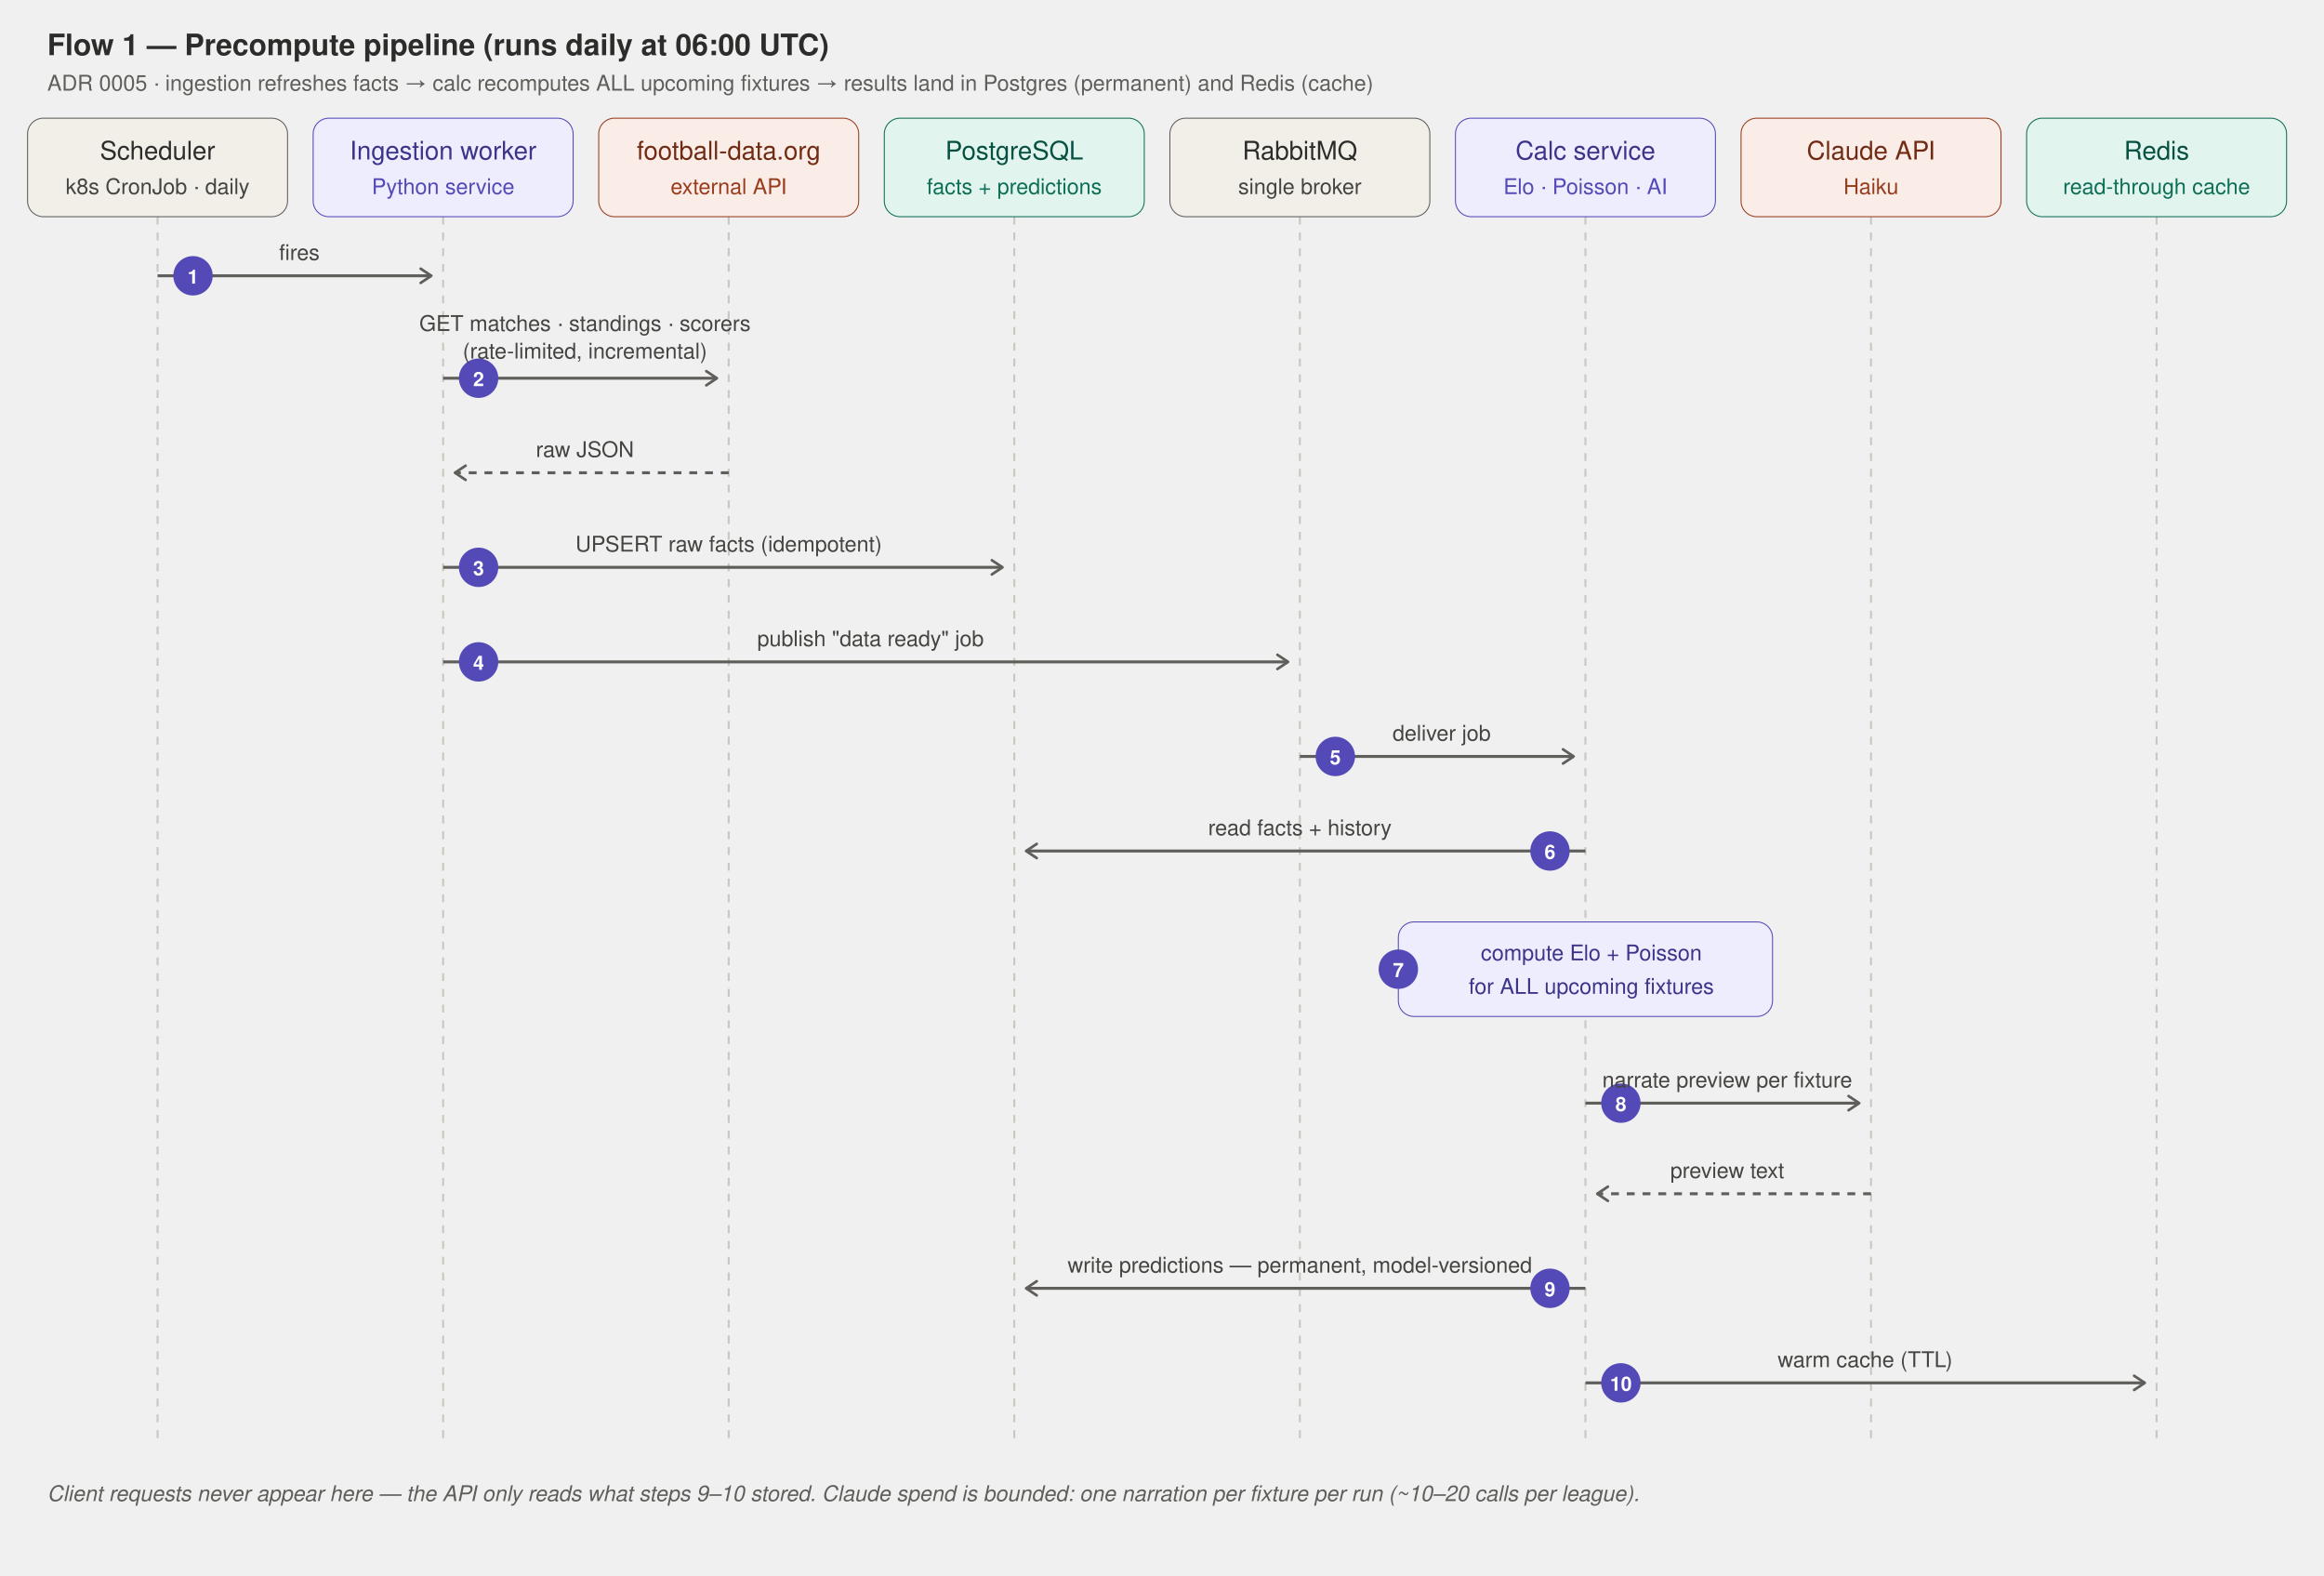
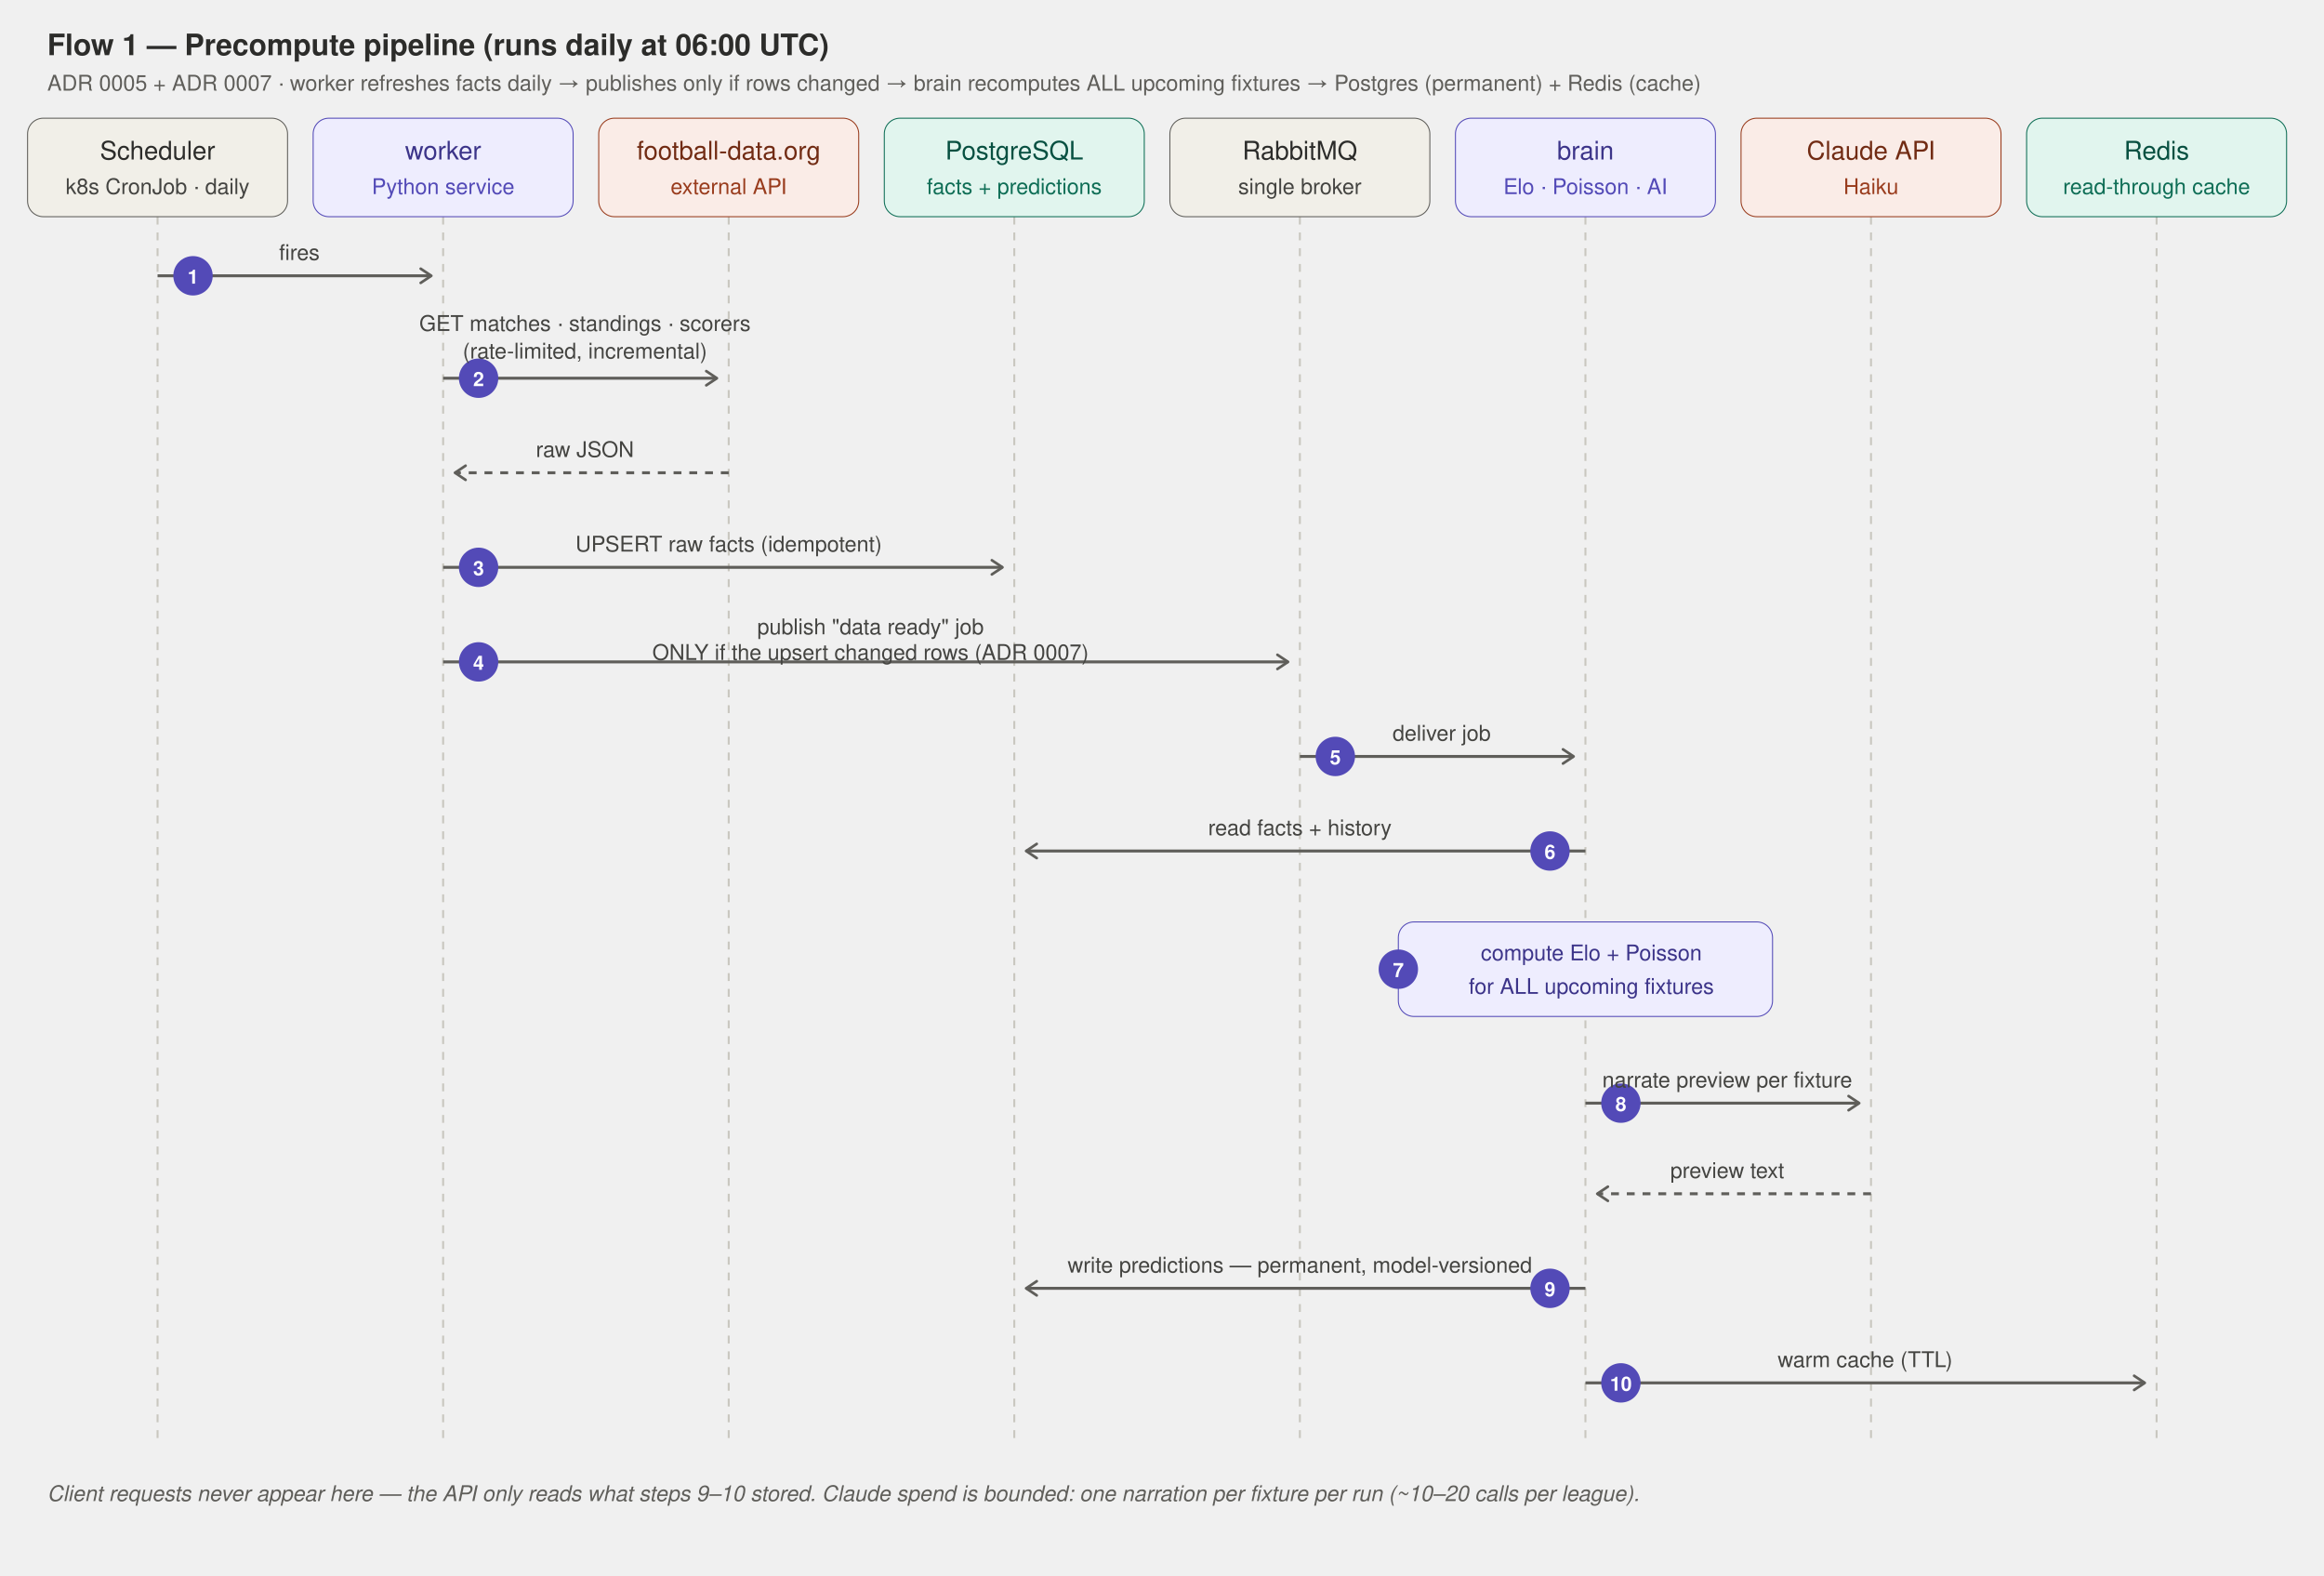
<svg xmlns="http://www.w3.org/2000/svg" width="1180" height="800" viewBox="0 0 1180 800" role="img" font-family="-apple-system, BlinkMacSystemFont, 'Segoe UI', Helvetica, Arial, sans-serif">
  <defs>
    <marker id="arrow" viewBox="0 0 10 10" refX="8" refY="5" markerWidth="6" markerHeight="6" orient="auto-start-reverse">
      <path d="M2 1L8 5L2 9" fill="none" stroke="context-stroke" stroke-width="1.5" stroke-linecap="round" stroke-linejoin="round" />
    </marker>
    <style>
.arr { stroke: #5F5E5A; stroke-width: 1.5; fill: none; }
.ret { stroke: #5F5E5A; stroke-width: 1.5; fill: none; stroke-dasharray: 4 4; }
.life { stroke: #C9C7BF; stroke-width: 1; stroke-dasharray: 4 4; }
.title { font-size: 13px; font-weight: 500; }
.sub { font-size: 11px; }
.lbl { font-size: 11px; fill: #444441; text-anchor: middle; }
.num { font-size: 10px; fill: #FFFFFF; text-anchor: middle; font-weight: 600; }
</style>
  </defs>
  <text x="24" y="28" font-size="15" font-weight="600" fill="#2C2C2A">Flow 1 — Precompute pipeline (runs daily at 06:00 UTC)</text>
-   <text x="24" y="46" font-size="11" fill="#5F5E5A">ADR 0005 · ingestion refreshes facts → calc recomputes ALL upcoming fixtures → results land in Postgres (permanent) and Redis (cache)</text>
+   <text x="24" y="46" font-size="11" fill="#5F5E5A">ADR 0005 + ADR 0007 · worker refreshes facts daily → publishes only if rows changed → brain recomputes ALL upcoming fixtures → Postgres (permanent) + Redis (cache)</text>
  <line class="life" x1="80" y1="110" x2="80" y2="730" />
  <line class="life" x1="225" y1="110" x2="225" y2="730" />
  <line class="life" x1="370" y1="110" x2="370" y2="730" />
  <line class="life" x1="515" y1="110" x2="515" y2="730" />
  <line class="life" x1="660" y1="110" x2="660" y2="730" />
  <line class="life" x1="805" y1="110" x2="805" y2="730" />
  <line class="life" x1="950" y1="110" x2="950" y2="730" />
  <line class="life" x1="1095" y1="110" x2="1095" y2="730" />
  <rect x="14" y="60" width="132" height="50" rx="8" fill="#F1EFE8" stroke="#5F5E5A" stroke-width="0.5" />
  <text class="title" fill="#2C2C2A" x="80" y="78" text-anchor="middle" dominant-baseline="central">Scheduler</text>
  <text class="sub" fill="#444441" x="80" y="96" text-anchor="middle" dominant-baseline="central">k8s CronJob · daily</text>
  <rect x="159" y="60" width="132" height="50" rx="8" fill="#EEEDFE" stroke="#534AB7" stroke-width="0.5" />
-   <text class="title" fill="#3C3489" x="225" y="78" text-anchor="middle" dominant-baseline="central">Ingestion worker</text>
+   <text class="title" fill="#3C3489" x="225" y="78" text-anchor="middle" dominant-baseline="central">worker</text>
  <text class="sub" fill="#534AB7" x="225" y="96" text-anchor="middle" dominant-baseline="central">Python service</text>
  <rect x="304" y="60" width="132" height="50" rx="8" fill="#FAECE7" stroke="#993C1D" stroke-width="0.5" />
  <text class="title" fill="#712B13" x="370" y="78" text-anchor="middle" dominant-baseline="central">football-data.org</text>
  <text class="sub" fill="#993C1D" x="370" y="96" text-anchor="middle" dominant-baseline="central">external API</text>
  <rect x="449" y="60" width="132" height="50" rx="8" fill="#E1F5EE" stroke="#0F6E56" stroke-width="0.5" />
  <text class="title" fill="#085041" x="515" y="78" text-anchor="middle" dominant-baseline="central">PostgreSQL</text>
  <text class="sub" fill="#0F6E56" x="515" y="96" text-anchor="middle" dominant-baseline="central">facts + predictions</text>
  <rect x="594" y="60" width="132" height="50" rx="8" fill="#F1EFE8" stroke="#5F5E5A" stroke-width="0.5" />
  <text class="title" fill="#2C2C2A" x="660" y="78" text-anchor="middle" dominant-baseline="central">RabbitMQ</text>
  <text class="sub" fill="#444441" x="660" y="96" text-anchor="middle" dominant-baseline="central">single broker</text>
  <rect x="739" y="60" width="132" height="50" rx="8" fill="#EEEDFE" stroke="#534AB7" stroke-width="0.5" />
-   <text class="title" fill="#3C3489" x="805" y="78" text-anchor="middle" dominant-baseline="central">Calc service</text>
+   <text class="title" fill="#3C3489" x="805" y="78" text-anchor="middle" dominant-baseline="central">brain</text>
  <text class="sub" fill="#534AB7" x="805" y="96" text-anchor="middle" dominant-baseline="central">Elo · Poisson · AI</text>
  <rect x="884" y="60" width="132" height="50" rx="8" fill="#FAECE7" stroke="#993C1D" stroke-width="0.5" />
  <text class="title" fill="#712B13" x="950" y="78" text-anchor="middle" dominant-baseline="central">Claude API</text>
  <text class="sub" fill="#993C1D" x="950" y="96" text-anchor="middle" dominant-baseline="central">Haiku</text>
  <rect x="1029" y="60" width="132" height="50" rx="8" fill="#E1F5EE" stroke="#0F6E56" stroke-width="0.5" />
  <text class="title" fill="#085041" x="1095" y="78" text-anchor="middle" dominant-baseline="central">Redis</text>
  <text class="sub" fill="#0F6E56" x="1095" y="96" text-anchor="middle" dominant-baseline="central">read-through cache</text>
  <line class="arr" x1="80" y1="140" x2="219" y2="140" marker-end="url(#arrow)" />
  <circle cx="98" cy="140" r="10" fill="#534AB7" />
  <text class="num" x="98" y="144">1</text>
  <text class="lbl" x="152" y="132">fires</text>
  <line class="arr" x1="225" y1="192" x2="364" y2="192" marker-end="url(#arrow)" />
  <circle cx="243" cy="192" r="10" fill="#534AB7" />
  <text class="num" x="243" y="196">2</text>
  <text class="lbl" x="297" y="168">GET matches · standings · scorers</text>
  <text class="lbl" x="297" y="182">(rate-limited, incremental)</text>
  <line class="ret" x1="370" y1="240" x2="231" y2="240" marker-end="url(#arrow)" />
  <text class="lbl" x="297" y="232">raw JSON</text>
  <line class="arr" x1="225" y1="288" x2="509" y2="288" marker-end="url(#arrow)" />
  <circle cx="243" cy="288" r="10" fill="#534AB7" />
  <text class="num" x="243" y="292">3</text>
  <text class="lbl" x="370" y="280">UPSERT raw facts (idempotent)</text>
  <line class="arr" x1="225" y1="336" x2="654" y2="336" marker-end="url(#arrow)" />
  <circle cx="243" cy="336" r="10" fill="#534AB7" />
  <text class="num" x="243" y="340">4</text>
-   <text class="lbl" x="442" y="328">publish "data ready" job</text>
+   <text class="lbl" x="442" y="322">publish "data ready" job</text>
+   <text class="lbl" x="442" y="335" font-size="10" fill="#5F5E5A">ONLY if the upsert changed rows (ADR 0007)</text>
  <line class="arr" x1="660" y1="384" x2="799" y2="384" marker-end="url(#arrow)" />
  <circle cx="678" cy="384" r="10" fill="#534AB7" />
  <text class="num" x="678" y="388">5</text>
  <text class="lbl" x="732" y="376">deliver job</text>
  <line class="arr" x1="805" y1="432" x2="521" y2="432" marker-end="url(#arrow)" />
  <circle cx="787" cy="432" r="10" fill="#534AB7" />
  <text class="num" x="787" y="436">6</text>
  <text class="lbl" x="660" y="424">read facts + history</text>
  <rect x="710" y="468" width="190" height="48" rx="8" fill="#EEEDFE" stroke="#534AB7" stroke-width="0.5" />
  <circle cx="710" cy="492" r="10" fill="#534AB7" />
  <text class="num" x="710" y="496">7</text>
  <text class="sub" fill="#3C3489" x="808" y="485" text-anchor="middle" dominant-baseline="central">compute Elo + Poisson</text>
  <text class="sub" fill="#3C3489" x="808" y="502" text-anchor="middle" dominant-baseline="central">for ALL upcoming fixtures</text>
  <line class="arr" x1="805" y1="560" x2="944" y2="560" marker-end="url(#arrow)" />
  <circle cx="823" cy="560" r="10" fill="#534AB7" />
  <text class="num" x="823" y="564">8</text>
  <text class="lbl" x="877" y="552">narrate preview per fixture</text>
  <line class="ret" x1="950" y1="606" x2="811" y2="606" marker-end="url(#arrow)" />
  <text class="lbl" x="877" y="598">preview text</text>
  <line class="arr" x1="805" y1="654" x2="521" y2="654" marker-end="url(#arrow)" />
  <circle cx="787" cy="654" r="10" fill="#534AB7" />
  <text class="num" x="787" y="658">9</text>
  <text class="lbl" x="660" y="646">write predictions — permanent, model-versioned</text>
  <line class="arr" x1="805" y1="702" x2="1089" y2="702" marker-end="url(#arrow)" />
  <circle cx="823" cy="702" r="10" fill="#534AB7" />
  <text class="num" x="823" y="706">10</text>
  <text class="lbl" x="947" y="694">warm cache (TTL)</text>
  <text x="24" y="762" font-size="11" font-style="italic" fill="#5F5E5A">Client requests never appear here — the API only reads what steps 9–10 stored. Claude spend is bounded: one narration per fixture per run (~10–20 calls per league).</text>
</svg>
